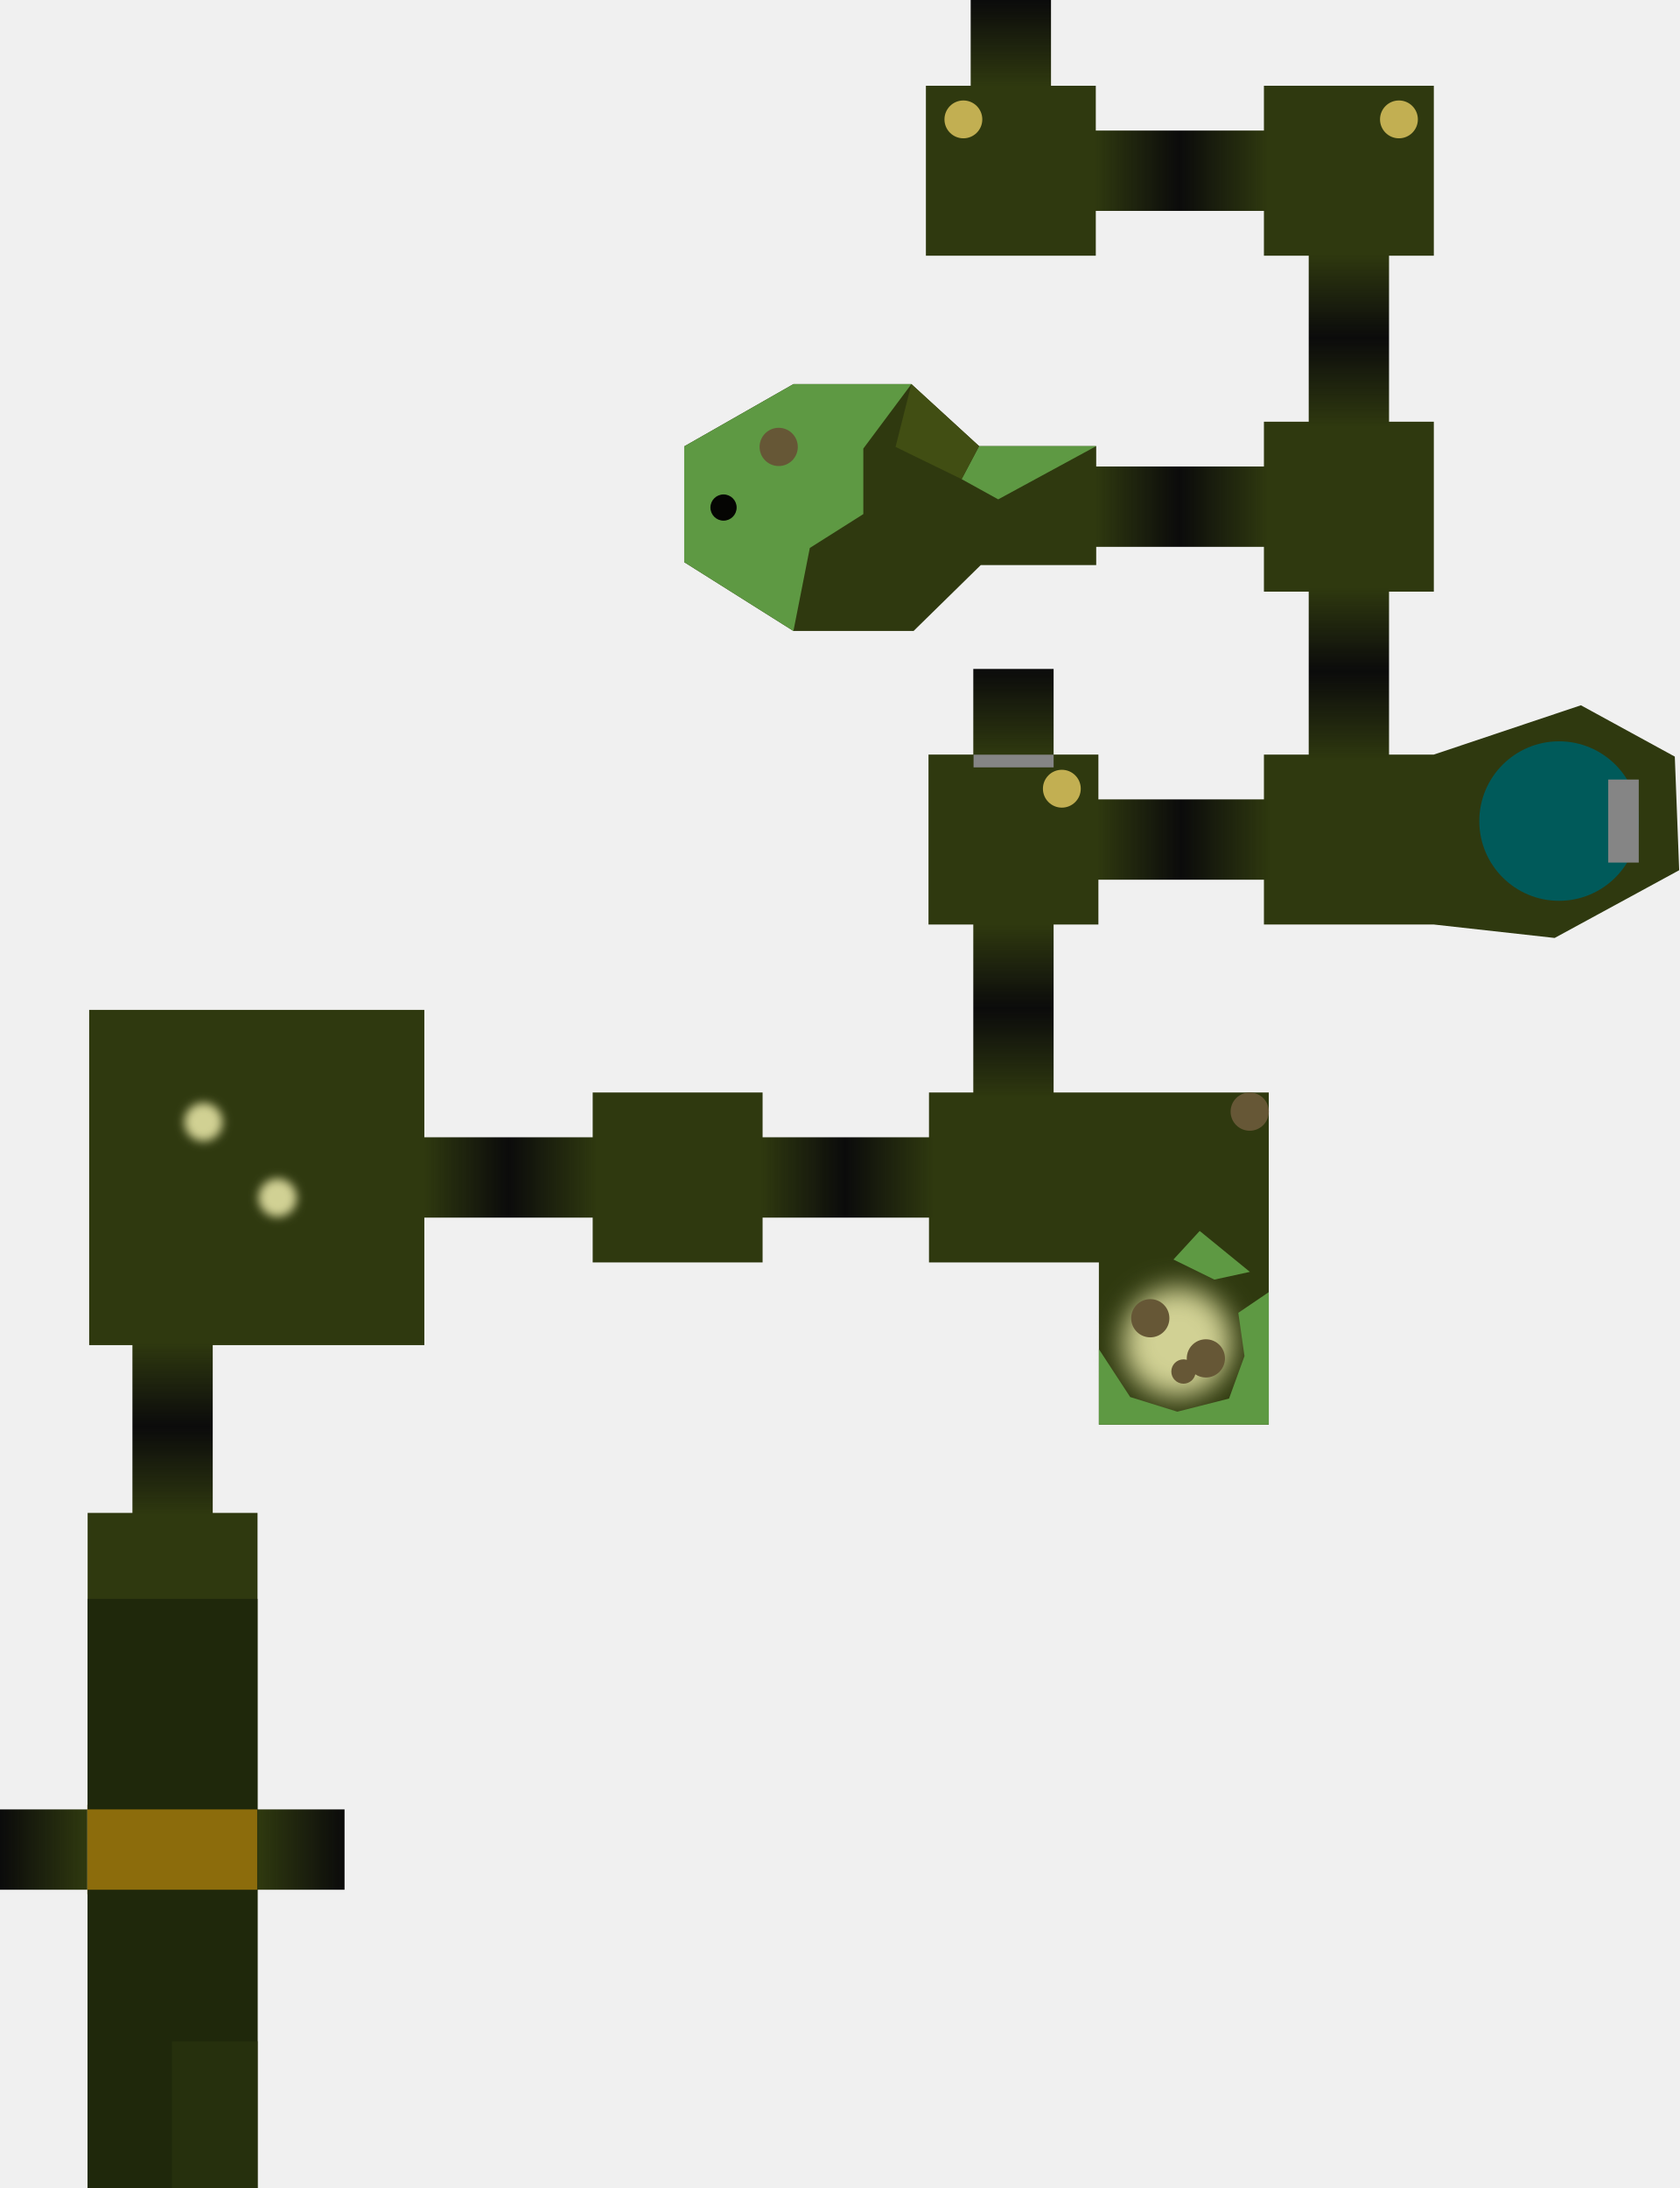
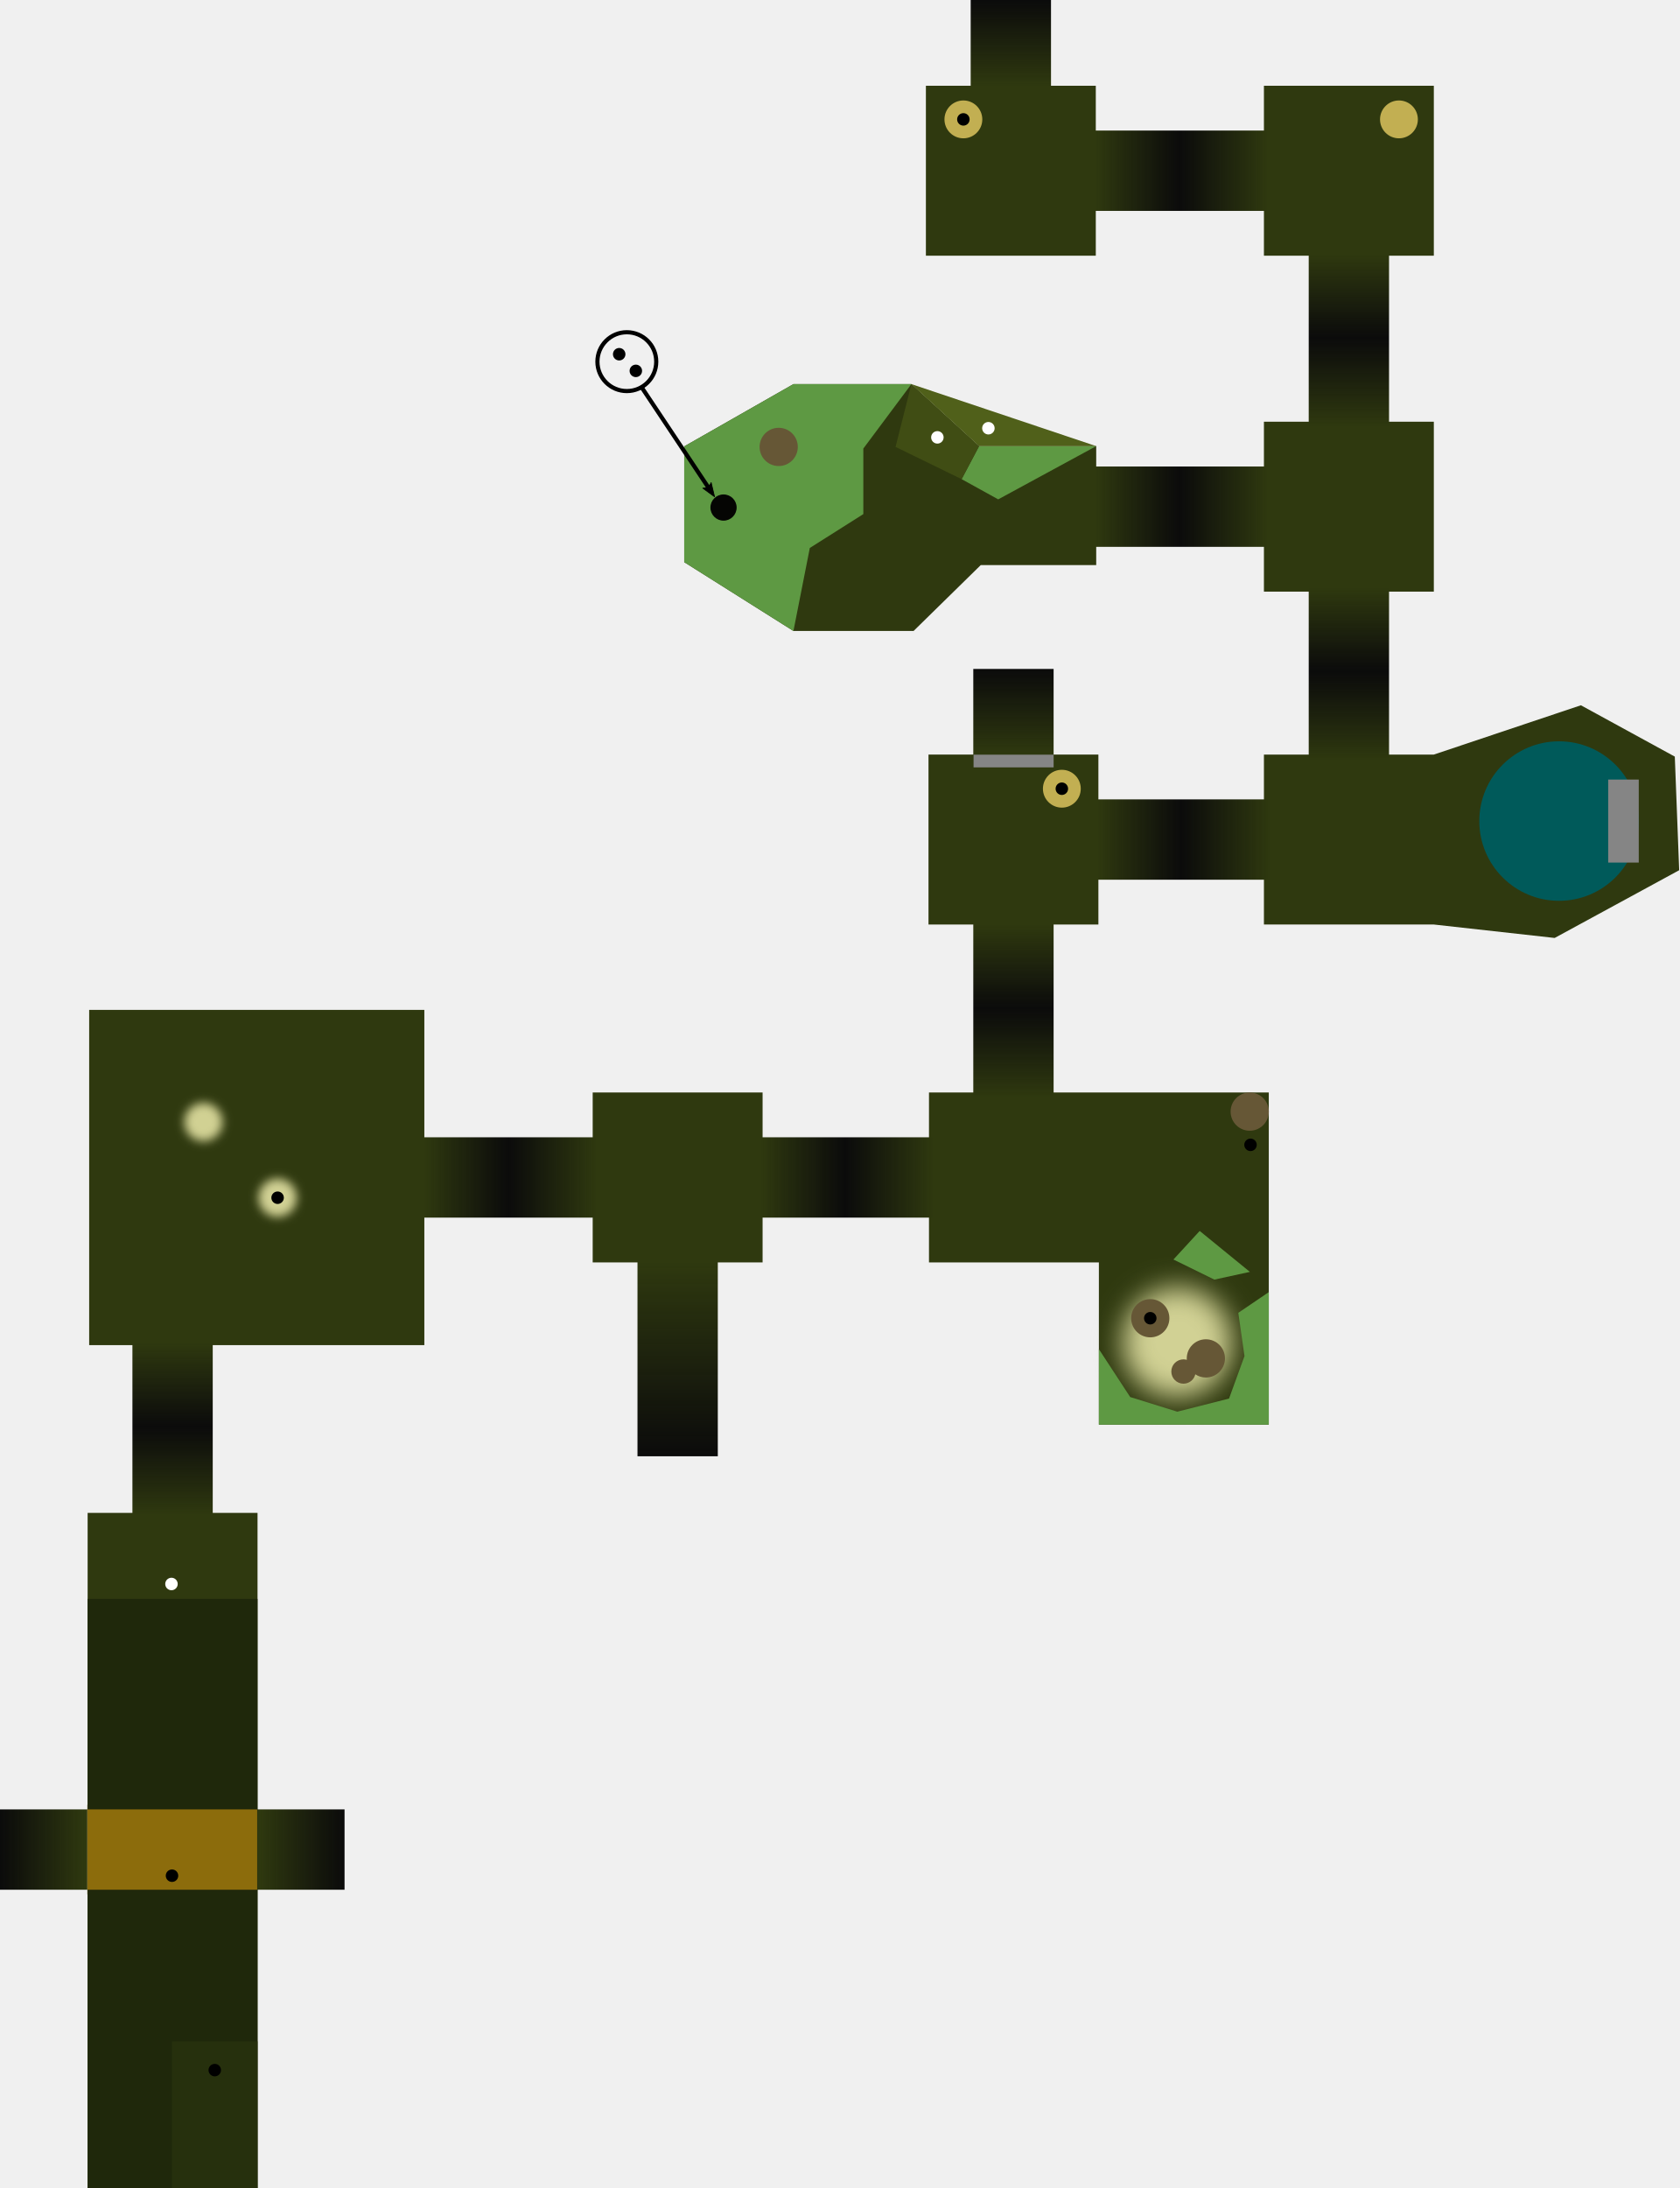
<svg xmlns="http://www.w3.org/2000/svg" xmlns:xlink="http://www.w3.org/1999/xlink" viewBox="0 0 403.662 525.86" height="525.86" width="403.662" id="svg1563" version="1.1">
  <defs id="defs1567">
+     <marker style="overflow:visible;" id="Arrow2Send" refX="0.0" refY="0.0" orient="auto">
+       <path transform="scale(0.3) rotate(180) translate(-2.3,0)" d="M 8.719,4.034 L -2.207,0.016 L 8.719,-4.002 C 6.973,-1.63 6.983,1.616 8.719,4.034 z " style="stroke:context-stroke;fill-rule:evenodd;fill:context-stroke;stroke-width:0.625;stroke-linejoin:round;" id="path2210" />
+     </marker>
+     <linearGradient id="linearGradient4437">
+       <stop style="stop-color:#2f390f;stop-opacity:1;" offset="0" id="stop4433" />
+       <stop style="stop-color:#000000;stop-opacity:0.95" offset="1" id="stop4435" />
+     </linearGradient>
    <linearGradient id="linearGradient2541">
      <stop style="stop-color:#2f390f;stop-opacity:1;" offset="0" id="stop2535" />
      <stop id="stop2537" offset="1" style="stop-color:#000000;stop-opacity:0.952" />
    </linearGradient>
    <linearGradient id="linearGradient2279">
      <stop id="stop2275" offset="0" style="stop-color:#2f390f;stop-opacity:1;" />
      <stop style="stop-color:#000000;stop-opacity:0.952" offset="0.487" id="stop2297" />
      <stop id="stop2277" offset="1" style="stop-color:#2f390f;stop-opacity:1" />
    </linearGradient>
    <linearGradient gradientTransform="translate(-6.6757202e-6)" gradientUnits="userSpaceOnUse" y2="384.478" x2="71.289" y1="342.893" x1="71.289" id="linearGradient2281" xlink:href="#linearGradient2279" />
    <linearGradient gradientTransform="translate(202.1393,-100.4358)" xlink:href="#linearGradient2279" id="linearGradient2281-5" x1="71.289" y1="342.893" x2="71.289" y2="384.478" gradientUnits="userSpaceOnUse" />
    <linearGradient gradientTransform="translate(282.7743,-181.3785)" xlink:href="#linearGradient2279" id="linearGradient2281-8" x1="71.289" y1="342.893" x2="71.289" y2="384.478" gradientUnits="userSpaceOnUse" />
    <linearGradient gradientTransform="translate(282.7743,-261.5786)" xlink:href="#linearGradient2279" id="linearGradient2281-0" x1="71.289" y1="342.893" x2="71.289" y2="384.478" gradientUnits="userSpaceOnUse" />
    <linearGradient xlink:href="#linearGradient2279" id="linearGradient2281-2" x1="71.289" y1="342.893" x2="71.289" y2="384.478" gradientUnits="userSpaceOnUse" gradientTransform="translate(-374.5934,-211.1606)" />
    <linearGradient gradientTransform="translate(-374.5934,-130.2108)" gradientUnits="userSpaceOnUse" y2="384.478" x2="71.289" y1="342.893" x1="71.289" id="linearGradient2281-2-5" xlink:href="#linearGradient2279" />
    <linearGradient xlink:href="#linearGradient2279" id="linearGradient2281-2-5-8" x1="71.289" y1="342.893" x2="71.289" y2="384.478" gradientUnits="userSpaceOnUse" gradientTransform="translate(-293.381,-49.30835)" />
    <linearGradient gradientTransform="translate(-213.381,-49.83344)" gradientUnits="userSpaceOnUse" y2="384.478" x2="71.289" y1="342.893" x1="71.289" id="linearGradient2281-2-5-8-0" xlink:href="#linearGradient2279" />
    <linearGradient gradientTransform="translate(-132.6384,-49.83344)" gradientUnits="userSpaceOnUse" y2="384.478" x2="71.289" y1="342.893" x1="71.289" id="linearGradient2281-2-5-8-6" xlink:href="#linearGradient2279" />
    <linearGradient gradientTransform="matrix(1,0,0,0.500518,-536.1275,-79.71641)" gradientUnits="userSpaceOnUse" y2="384.11" x2="71.289" y1="342.893" x1="71.289" id="linearGradient2281-2-1" xlink:href="#linearGradient2541" />
    <linearGradient xlink:href="#linearGradient2541" id="linearGradient2281-2-1-8" x1="71.289" y1="342.893" x2="71.289" y2="384.11" gradientUnits="userSpaceOnUse" gradientTransform="matrix(1,0,0,0.500518,393.5496,-222.1479)" />
    <linearGradient xlink:href="#linearGradient2541" id="linearGradient2281-2-1-6" x1="71.289" y1="342.893" x2="71.289" y2="384.11" gradientUnits="userSpaceOnUse" gradientTransform="matrix(1,0,0,0.500518,-344.092,-212.6627)" />
    <linearGradient xlink:href="#linearGradient2541" id="linearGradient2281-2-1-5" x1="71.289" y1="342.893" x2="71.289" y2="384.11" gradientUnits="userSpaceOnUse" gradientTransform="matrix(1,0,0,0.500518,-344.7172,-373.4343)" />
    <filter height="1.6" y="-0.3" width="1.6" x="-0.3" id="filter3040" style="color-interpolation-filters:sRGB">
      <feGaussianBlur id="feGaussianBlur3042" stdDeviation="3.295" />
    </filter>
    <filter height="1.6" y="-0.3" width="1.6" x="-0.3" id="filter3044" style="color-interpolation-filters:sRGB">
      <feGaussianBlur id="feGaussianBlur3046" stdDeviation="1.149" />
    </filter>
    <filter height="1.6" y="-0.3" width="1.6" x="-0.3" id="filter3048" style="color-interpolation-filters:sRGB">
      <feGaussianBlur id="feGaussianBlur3050" stdDeviation="1.149" />
    </filter>
+     <linearGradient xlink:href="#linearGradient4437" id="linearGradient4439" x1="-192.876" y1="-323.352" x2="-192.876" y2="-364.994" gradientUnits="userSpaceOnUse" gradientTransform="matrix(1,0,0,1.120961,0,39.10468)" />
  </defs>
  <g transform="translate(-29.80274,-20.31763)" id="g1571">
    <rect y="282.883" x="172.282" height="40.843" width="40.843" id="rect2136" style="fill:#2f390f;fill-opacity:1;stroke-width:6.897;stop-color:#000000" />
    <path d="m 253.125,282.883 v 40.844 h 40.842 v 38.986 h 40.844 V 282.883 H 293.967 Z" style="opacity:1;fill:#2f390f;fill-opacity:1;stroke-width:6.897;stop-color:#000000" id="rect2136-0" />
    <rect y="201.671" x="253.007" height="40.843" width="40.843" id="rect2136-0-0" style="opacity:1;fill:#2f390f;fill-opacity:1;stroke-width:6.897;stop-color:#000000" />
    <path d="m 409.836,189.82 -35.352,11.85 h -40.842 v 40.844 h 40.842 l 29.049,3.23 29.932,-16.279 -1.051,-27.305 z" style="fill:#2f390f;fill-opacity:1;stroke-width:6.897;stop-color:#000000" id="rect2136-0-0-9" />
    <rect y="121.671" x="333.642" height="40.843" width="40.843" id="rect2136-0-0-9-5" style="fill:#2f390f;fill-opacity:1;stroke-width:6.897;stop-color:#000000" />
    <rect style="opacity:1;fill:#2f390f;fill-opacity:1;stroke-width:6.897;stop-color:#000000" id="rect2136-0-0-9-5-5" width="40.843" height="40.843" x="333.642" y="40.928" />
    <rect y="40.928" x="252.382" height="40.843" width="40.843" id="rect2136-0-0-9-5-5-0" style="opacity:1;fill:#2f390f;fill-opacity:1;stroke-width:6.897;stop-color:#000000" />
    <rect style="opacity:1;fill:#2f390f;fill-opacity:1;stroke-width:13.747;stop-color:#000000" id="rect2136-3" width="40.843" height="162.257" x="50.868" y="383.921" />
    <rect style="opacity:1;fill:#2f390f;fill-opacity:1;stroke-width:13.606;stop-color:#000000" id="rect2136-5" width="80.571" height="80.571" x="51.239" y="263.032" />
    <rect y="342.336" x="61.635" height="41.957" width="19.307" id="rect2273" style="fill:url(#linearGradient2281);fill-opacity:1;stroke-width:6.778;stop-color:#000000" />
    <rect style="fill:url(#linearGradient2281-5);fill-opacity:1;stroke-width:6.778;stop-color:#000000" id="rect2273-1" width="19.307" height="41.957" x="263.775" y="241.9" />
    <rect style="fill:url(#linearGradient2281-8);fill-opacity:1;stroke-width:6.778;stop-color:#000000" id="rect2273-6" width="19.307" height="41.957" x="344.41" y="160.957" />
    <rect style="fill:url(#linearGradient2281-0);fill-opacity:1;stroke-width:6.778;stop-color:#000000" id="rect2273-8" width="19.307" height="41.957" x="344.41" y="80.757" />
    <rect transform="rotate(-90)" style="fill:url(#linearGradient2281-2);fill-opacity:1;stroke-width:6.778;stop-color:#000000" id="rect2273-3" width="19.307" height="41.957" x="-312.958" y="131.175" />
    <rect y="212.125" x="-312.958" height="41.957" width="19.307" id="rect2273-3-7" style="fill:url(#linearGradient2281-2-5);fill-opacity:1;stroke-width:6.778;stop-color:#000000" transform="rotate(-90)" />
    <rect transform="rotate(-90)" style="fill:url(#linearGradient2281-2-5-8);fill-opacity:1;stroke-width:6.778;stop-color:#000000" id="rect2273-3-7-4" width="19.307" height="41.957" x="-231.746" y="293.027" />
    <rect y="292.502" x="-151.746" height="41.957" width="19.307" id="rect2273-3-7-4-7" style="fill:url(#linearGradient2281-2-5-8-0);fill-opacity:1;stroke-width:6.778;stop-color:#000000" transform="rotate(-90)" />
    <rect y="292.502" x="-71.003" height="41.957" width="19.307" id="rect2273-3-7-4-6" style="fill:url(#linearGradient2281-2-5-8-6);fill-opacity:1;stroke-width:6.778;stop-color:#000000" transform="rotate(-90)" />
    <rect y="454.074" x="50.803" height="21.529" width="40.826" id="rect2507" style="opacity:1;fill:#5f5510;fill-opacity:1;stroke-width:6.897;stop-color:#000000" />
    <rect y="91.629" x="-474.492" height="21" width="19.307" id="rect2273-3-1" style="fill:url(#linearGradient2281-2-1);fill-opacity:1;stroke-width:4.795;stop-color:#000000" transform="rotate(-90)" />
    <rect transform="rotate(90)" style="fill:url(#linearGradient2281-2-1-8);fill-opacity:1;stroke-width:4.795;stop-color:#000000" id="rect2273-3-1-1" width="19.307" height="21" x="455.185" y="-50.803" />
    <path d="m 50.867,404.584 v 141.594 h 40.844 V 404.584 Z" style="opacity:1;fill:#1f280b;fill-opacity:1;stroke-width:7.145;stop-color:#000000" id="rect2582" />
    <rect y="510.915" x="71.15" height="35.262" width="20.56" id="rect2580" style="opacity:1;fill:#26300d;fill-opacity:1;stroke-width:6.897;stop-color:#000000" />
    <rect transform="scale(-1)" style="fill:url(#linearGradient2281-2-1-6);fill-opacity:1;stroke-width:4.795;stop-color:#000000" id="rect2273-3-1-9" width="19.307" height="21" x="-282.457" y="-41.318" />
    <rect transform="scale(-1)" style="fill:url(#linearGradient2281-2-1-5);fill-opacity:1;stroke-width:4.795;stop-color:#000000" id="rect2273-3-1-4" width="19.307" height="21" x="-283.082" y="-202.089" />
    <circle r="19.166" cy="217.651" cx="404.584" id="path2637" style="opacity:1;fill:#005a5a;fill-opacity:1;stroke-width:6.897;stop-color:#000000" />
    <rect y="207.674" x="416.399" height="19.954" width="7.351" id="rect2641" style="opacity:1;fill:#858585;fill-opacity:1;stroke-width:6.897;stop-color:#000000" />
    <path id="path2643" d="m 248.894,112.632 h -28.355 l -26.255,14.965 v 27.83 l 26.255,16.54 h 28.88 l 16.151,-15.837 h 27.754 v -28.59 h -28.152 z" style="opacity:1;fill:#2f390f;fill-opacity:1;stroke:none;stroke-width:1px;stroke-linecap:butt;stroke-linejoin:miter;stroke-opacity:1" />
    <path d="m 220.539,112.633 -26.254,14.965 v 27.83 l 26.254,16.541 3.938,-19.955 12.865,-8.139 v -15.752 l 11.553,-15.49 z m 44.633,14.908 -4.201,7.934 8.795,4.857 23.559,-12.791 z" style="opacity:1;fill:#5e9943;fill-opacity:1;stroke:none;stroke-width:1px;stroke-linecap:butt;stroke-linejoin:miter;stroke-opacity:1" id="path2645" />
    <circle r="4.595" cy="127.729" cx="216.995" id="path2647" style="opacity:1;fill:#665736;fill-opacity:1;stroke:none;stroke-width:6.897;stop-color:#000000" />
    <circle r="3.151" cy="142.3" cx="203.736" id="path2649" style="opacity:1;fill:#050503;fill-opacity:1;stroke:none;stroke-width:6.897;stop-color:#000000" />
-     <path id="path2651" d="m 248.894,112.632 -3.807,15.096 15.884,7.745 4.201,-7.933 z" style="fill:#414e13;fill-opacity:1;stroke:none;stroke-width:1px;stroke-linecap:butt;stroke-linejoin:miter;stroke-opacity:1" />
+     <path id="path2651" d="m 248.894,112.632 -3.807,15.096 15.884,7.745 4.201,-7.933 z" style="fill:#404d14;fill-opacity:1;stroke:none;stroke-width:1px;stroke-linecap:butt;stroke-linejoin:miter;stroke-opacity:1" />
    <circle style="opacity:1;fill:#665736;fill-opacity:1;stroke:none;stroke-width:6.897;stop-color:#000000" id="path2647-7" cx="330.224" cy="287.482" r="4.595" />
    <circle style="opacity:1;fill:#d1d193;fill-opacity:1;stroke:none;stroke-width:6.897;filter:url(#filter3048);stop-color:#000000" id="path2647-1" cx="78.715" cy="289.983" r="4.595" />
    <circle style="opacity:1;fill:#d1d194;fill-opacity:1;stroke:none;stroke-width:6.897;filter:url(#filter3044);stop-color:#000000" id="path2647-3" cx="96.537" cy="308.176" r="4.595" />
    <circle r="13.181" cy="342.893" cx="312.818" id="path2951" style="opacity:1;fill:#d1d194;fill-opacity:1;stroke:none;stroke-width:6.897;filter:url(#filter3040);stop-color:#000000" />
    <circle r="4.595" cy="337.137" cx="306.32" id="path2647-7-5" style="opacity:1;fill:#665736;fill-opacity:1;stroke:none;stroke-width:6.897;stop-color:#000000" />
+     <circle style="fill:#000000;stroke-width:0.566;stroke-miterlimit:1.7" id="path3384-9" cx="306.32" cy="337.137" r="1.5" />
+     <circle style="fill:#000000;stroke-width:0.566;stroke-miterlimit:1.7" id="path3384-9-7" cx="330.418" cy="295.466" r="1.5" />
    <path d="m 319.68,342.197 a 4.595,4.595 0 0 0 -4.588,4.594 4.595,4.595 0 0 0 0.014,0.346 2.924,2.924 0 0 0 -0.803,-0.113 2.924,2.924 0 0 0 -2.924,2.924 2.924,2.924 0 0 0 2.924,2.924 2.924,2.924 0 0 0 2.844,-2.25 4.595,4.595 0 0 0 2.539,0.766 4.595,4.595 0 0 0 4.596,-4.596 4.595,4.595 0 0 0 -4.596,-4.594 4.595,4.595 0 0 0 -0.006,0 z" style="opacity:1;fill:#665736;fill-opacity:1;stroke:none;stroke-width:6.897;stop-color:#000000" id="path2647-7-4" />
    <path d="m 318.201,316.16 -6.312,6.867 9.84,4.828 8.539,-1.857 z m 16.609,14.707 -7.326,4.971 1.484,10.396 -3.713,10.211 -12.438,3.156 -11.326,-3.527 -7.525,-11.504 v 18.143 h 40.844 z" style="fill:#5e9943;fill-opacity:1;stroke:none;stroke-width:1px;stroke-linecap:butt;stroke-linejoin:miter;stroke-opacity:1" id="path2987" />
    <circle r="4.548" cy="209.875" cx="285.063" id="path3008" style="opacity:1;fill:#c2af52;fill-opacity:1;stroke:none;stroke-width:6.897;stop-color:#000000" />
    <circle style="opacity:1;fill:#c2af52;fill-opacity:1;stroke:none;stroke-width:6.897;stop-color:#000000" id="path3008-6" cx="366.099" cy="49.011" r="4.548" />
    <circle style="opacity:1;fill:#c2af52;fill-opacity:1;stroke:none;stroke-width:6.897;stop-color:#000000" id="path3008-7" cx="261.393" cy="49.011" r="4.548" />
    <rect y="201.695" x="263.84" height="3.052" width="19.246" id="rect3052" style="opacity:1;fill:#858585;fill-opacity:1;stroke:none;stroke-width:6.897;stop-color:#000000" />
    <rect style="fill:#8c6c0c;fill-opacity:1;stroke-width:3.4;stop-color:#000000" id="rect899" width="40.826" height="19.307" x="50.803" y="455.185" />
+     <path style="fill:none;stroke:#000000;stroke-width:1px;stroke-linecap:butt;stroke-linejoin:miter;stroke-opacity:1;marker-end:url(#Arrow2Send)" d="m 184.031,113.37 16.788,25.208" id="path5901" />
+     <circle style="fill:none;fill-opacity:1;stroke:#000000;stroke-width:1;stroke-miterlimit:1.7;stroke-dasharray:none;stroke-opacity:1" id="path5509" cx="180.49" cy="107.237" r="7.07" />
+     <circle style="fill:#000000;stroke-width:0.566;stroke-miterlimit:1.7" id="path3384" cx="71.153" cy="471.119" r="1.5" />
+     <circle style="fill:#000000;stroke-width:0.566;stroke-miterlimit:1.7" id="path3384-8" cx="96.537" cy="308.176" r="1.5" />
+     <circle style="fill:#ffffff;stroke-width:0.566;stroke-miterlimit:1.7" id="path3384-3" cx="71.023" cy="401.01" r="1.5" />
+     <circle style="fill:#000000;stroke-width:0.566;stroke-miterlimit:1.7" id="path3384-2" cx="81.43" cy="517.843" r="1.5" />
+     <rect transform="scale(-1)" style="fill:url(#linearGradient4439);fill-opacity:1;stroke-width:7.176;stop-color:#000000" id="rect2273-3-2" width="19.307" height="47.032" x="-202.357" y="-370.315" />
+     <circle style="fill:#000000;stroke-width:0.566;stroke-miterlimit:1.7" id="path3384-9-3" cx="285.063" cy="209.875" r="1.5" />
+     <circle style="fill:#000000;stroke-width:0.566;stroke-miterlimit:1.7" id="path3384-9-6" cx="178.653" cy="105.451" r="1.5" />
+     <circle style="fill:#000000;stroke-width:0.566;stroke-miterlimit:1.7" id="path3384-9-6-1" cx="182.653" cy="109.451" r="1.5" />
+     <circle style="fill:#000000;stroke-width:0.566;stroke-miterlimit:1.7" id="path3384-9-6-1-9" cx="261.393" cy="49.011" r="1.5" />
+     <circle style="fill:#ffffff;stroke-width:0.566;stroke-miterlimit:1.7" id="path3384-9-6-1-2" cx="255.142" cy="125.432" r="1.5" />
+     <path style="fill:#50601a;fill-opacity:1;stroke:none;stroke-width:1px;stroke-linecap:butt;stroke-linejoin:miter;stroke-opacity:1" d="m 248.895,112.633 44.43,14.908 h -28.152 z" id="path6088" />
+     <circle style="fill:#ffffff;stroke-width:0.566;stroke-miterlimit:1.7" id="path3384-9-6-1-2-3" cx="267.407" cy="123.236" r="1.5" />
  </g>
</svg>
